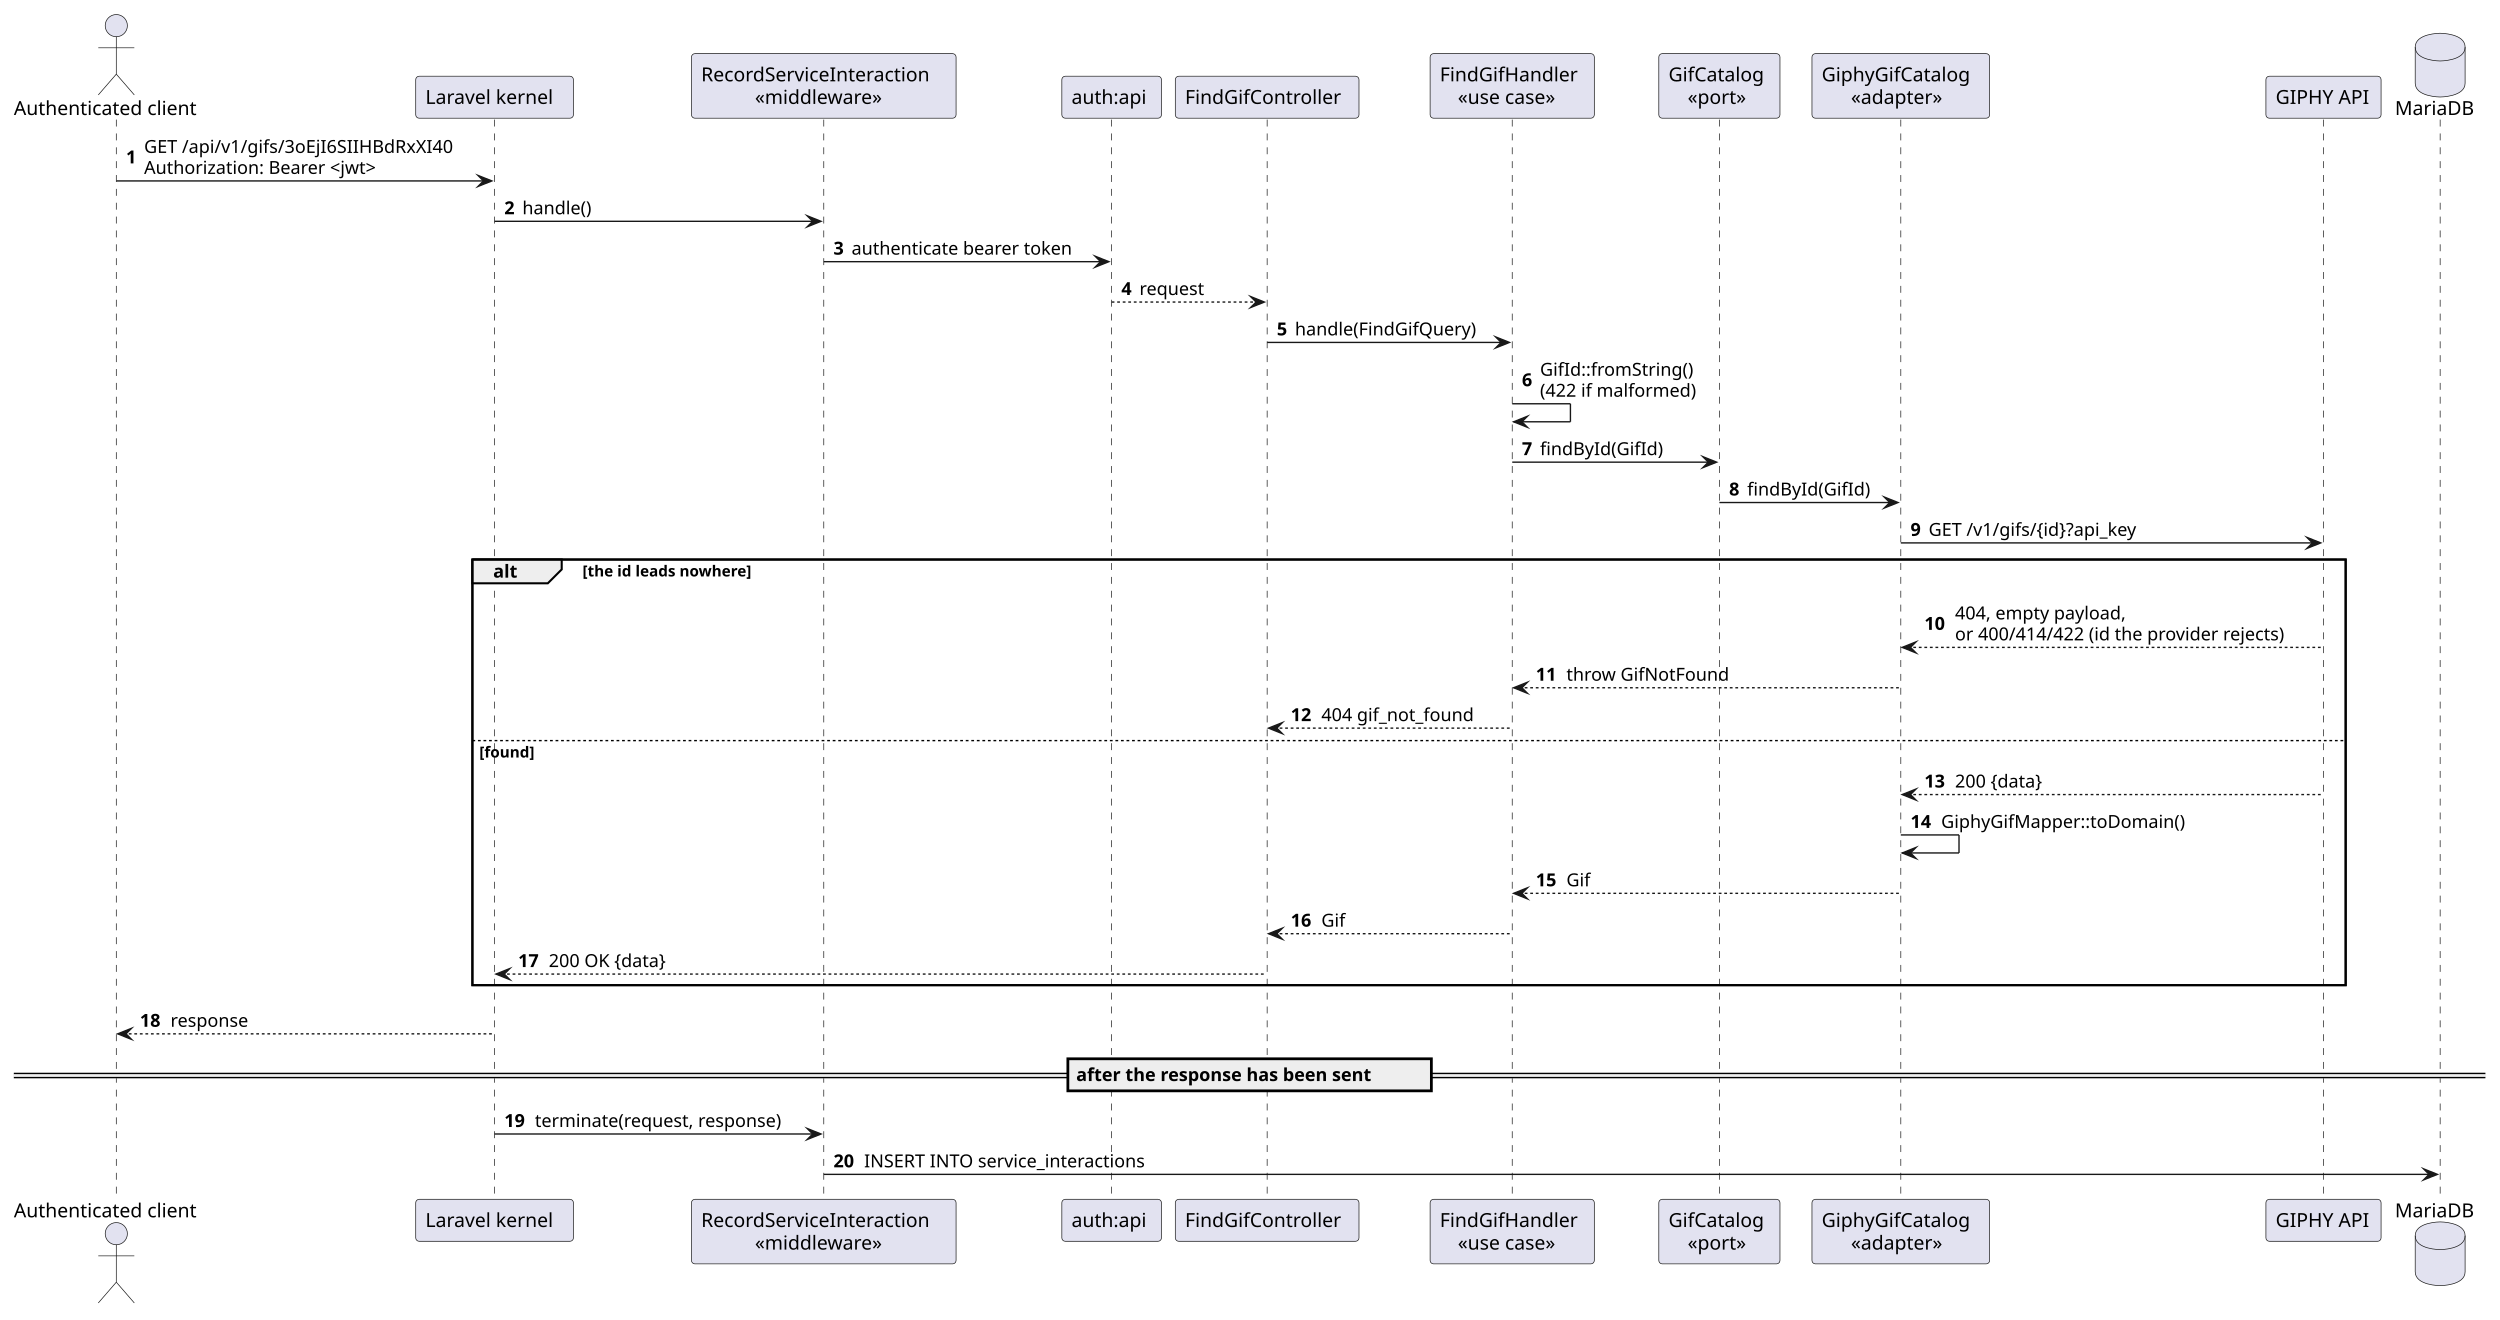
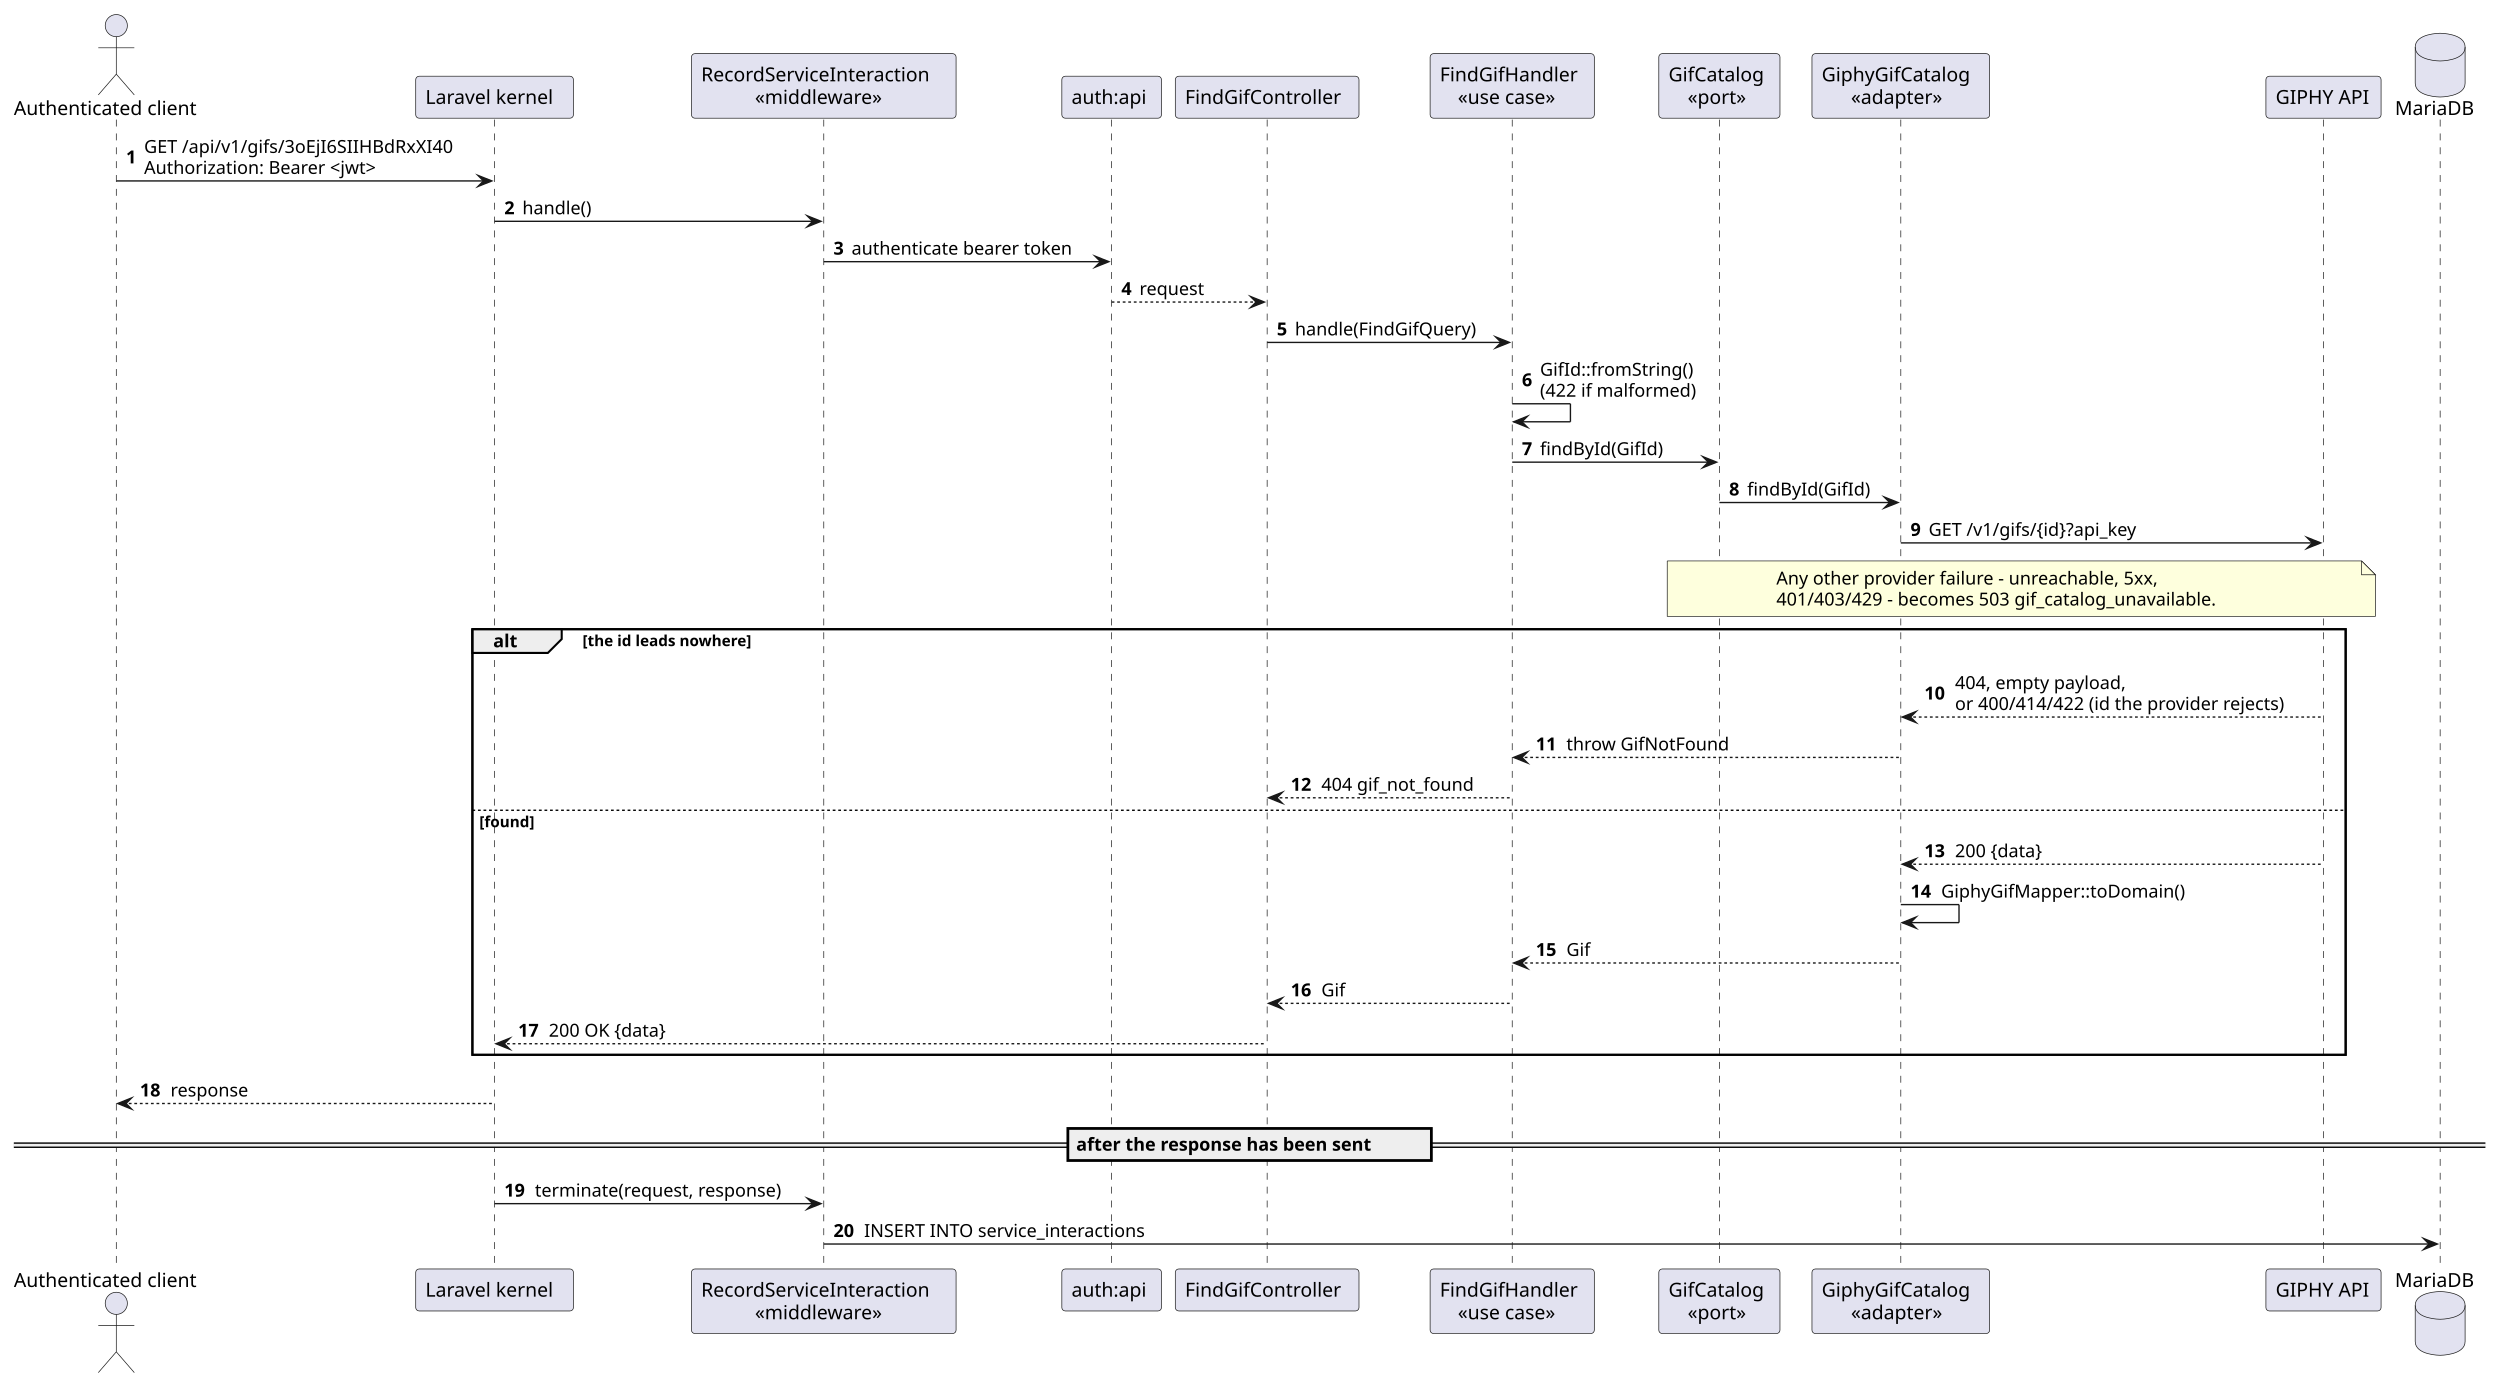
- <svg xmlns="http://www.w3.org/2000/svg" version="1.1" data-diagram-type="SEQUENCE" style="width:1804px;height:952px;background:#FFFFFF;" width="1804px" height="952px" viewBox="0 0 1804 952" zoomAndPan="magnify" preserveAspectRatio="none" contentStyleType="text/css">
+ <svg xmlns="http://www.w3.org/2000/svg" version="1.1" data-diagram-type="SEQUENCE" style="width:1804px;height:1002px;background:#FFFFFF;" width="1804px" height="1002px" viewBox="0 0 1804 1002" zoomAndPan="magnify" preserveAspectRatio="none" contentStyleType="text/css">
  <defs />
  <g font-family="sans-serif" lengthAdjust="spacing">
-     <rect x="340.885" y="403.758" width="1351.749" height="307.133" fill="none" style="stroke:#000;stroke-width:1.5;" />
-     <g>
-       <rect x="80.423" y="86.297" width="8" height="779.125" fill="#000" fill-opacity="0" />
-       <line x1="83.923" y1="86.297" x2="83.923" y2="865.422" style="stroke:#181818;stroke-width:0.5;stroke-dasharray:5,5;" />
-     </g>
-     <g>
-       <rect x="353.385" y="86.297" width="8" height="779.125" fill="#000" fill-opacity="0" />
-       <line x1="356.885" y1="86.297" x2="356.885" y2="865.422" style="stroke:#181818;stroke-width:0.5;stroke-dasharray:5,5;" />
-     </g>
-     <g>
-       <rect x="590.934" y="86.297" width="8" height="779.125" fill="#000" fill-opacity="0" />
-       <line x1="594.434" y1="86.297" x2="594.434" y2="865.422" style="stroke:#181818;stroke-width:0.5;stroke-dasharray:5,5;" />
-     </g>
-     <g>
-       <rect x="798.662" y="86.297" width="8" height="779.125" fill="#000" fill-opacity="0" />
-       <line x1="802.162" y1="86.297" x2="802.162" y2="865.422" style="stroke:#181818;stroke-width:0.5;stroke-dasharray:5,5;" />
-     </g>
-     <g>
-       <rect x="910.876" y="86.297" width="8" height="779.125" fill="#000" fill-opacity="0" />
-       <line x1="914.376" y1="86.297" x2="914.376" y2="865.422" style="stroke:#181818;stroke-width:0.5;stroke-dasharray:5,5;" />
-     </g>
-     <g>
-       <rect x="1087.722" y="86.297" width="8" height="779.125" fill="#000" fill-opacity="0" />
-       <line x1="1091.222" y1="86.297" x2="1091.222" y2="865.422" style="stroke:#181818;stroke-width:0.5;stroke-dasharray:5,5;" />
-     </g>
-     <g>
-       <rect x="1237.208" y="86.297" width="8" height="779.125" fill="#000" fill-opacity="0" />
-       <line x1="1240.708" y1="86.297" x2="1240.708" y2="865.422" style="stroke:#181818;stroke-width:0.5;stroke-dasharray:5,5;" />
-     </g>
-     <g>
-       <rect x="1368.122" y="86.297" width="8" height="779.125" fill="#000" fill-opacity="0" />
-       <line x1="1371.622" y1="86.297" x2="1371.622" y2="865.422" style="stroke:#181818;stroke-width:0.5;stroke-dasharray:5,5;" />
-     </g>
-     <g>
-       <rect x="1673.134" y="86.297" width="8" height="779.125" fill="#000" fill-opacity="0" />
-       <line x1="1676.634" y1="86.297" x2="1676.634" y2="865.422" style="stroke:#181818;stroke-width:0.5;stroke-dasharray:5,5;" />
-     </g>
-     <g>
-       <rect x="1757.316" y="86.297" width="8" height="779.125" fill="#000" fill-opacity="0" />
-       <line x1="1760.816" y1="86.297" x2="1760.816" y2="865.422" style="stroke:#181818;stroke-width:0.5;stroke-dasharray:5,5;" />
+     <rect x="340.885" y="454.023" width="1351.749" height="307.133" fill="none" style="stroke:#000;stroke-width:1.5;" />
+     <g>
+       <rect x="80.423" y="86.297" width="8" height="829.391" fill="#000" fill-opacity="0" />
+       <line x1="83.923" y1="86.297" x2="83.923" y2="915.688" style="stroke:#181818;stroke-width:0.5;stroke-dasharray:5,5;" />
+     </g>
+     <g>
+       <rect x="353.385" y="86.297" width="8" height="829.391" fill="#000" fill-opacity="0" />
+       <line x1="356.885" y1="86.297" x2="356.885" y2="915.688" style="stroke:#181818;stroke-width:0.5;stroke-dasharray:5,5;" />
+     </g>
+     <g>
+       <rect x="590.934" y="86.297" width="8" height="829.391" fill="#000" fill-opacity="0" />
+       <line x1="594.434" y1="86.297" x2="594.434" y2="915.688" style="stroke:#181818;stroke-width:0.5;stroke-dasharray:5,5;" />
+     </g>
+     <g>
+       <rect x="798.662" y="86.297" width="8" height="829.391" fill="#000" fill-opacity="0" />
+       <line x1="802.162" y1="86.297" x2="802.162" y2="915.688" style="stroke:#181818;stroke-width:0.5;stroke-dasharray:5,5;" />
+     </g>
+     <g>
+       <rect x="910.876" y="86.297" width="8" height="829.391" fill="#000" fill-opacity="0" />
+       <line x1="914.376" y1="86.297" x2="914.376" y2="915.688" style="stroke:#181818;stroke-width:0.5;stroke-dasharray:5,5;" />
+     </g>
+     <g>
+       <rect x="1087.722" y="86.297" width="8" height="829.391" fill="#000" fill-opacity="0" />
+       <line x1="1091.222" y1="86.297" x2="1091.222" y2="915.688" style="stroke:#181818;stroke-width:0.5;stroke-dasharray:5,5;" />
+     </g>
+     <g>
+       <rect x="1237.208" y="86.297" width="8" height="829.391" fill="#000" fill-opacity="0" />
+       <line x1="1240.708" y1="86.297" x2="1240.708" y2="915.688" style="stroke:#181818;stroke-width:0.5;stroke-dasharray:5,5;" />
+     </g>
+     <g>
+       <rect x="1368.122" y="86.297" width="8" height="829.391" fill="#000" fill-opacity="0" />
+       <line x1="1371.622" y1="86.297" x2="1371.622" y2="915.688" style="stroke:#181818;stroke-width:0.5;stroke-dasharray:5,5;" />
+     </g>
+     <g>
+       <rect x="1673.134" y="86.297" width="8" height="829.391" fill="#000" fill-opacity="0" />
+       <line x1="1676.634" y1="86.297" x2="1676.634" y2="915.688" style="stroke:#181818;stroke-width:0.5;stroke-dasharray:5,5;" />
+     </g>
+     <g>
+       <rect x="1757.316" y="86.297" width="8" height="829.391" fill="#000" fill-opacity="0" />
+       <line x1="1760.816" y1="86.297" x2="1760.816" y2="915.688" style="stroke:#181818;stroke-width:0.5;stroke-dasharray:5,5;" />
    </g>
    <text x="10" y="82.995" fill="#000" font-size="14" textLength="141.846">Authenticated client</text>
    <ellipse cx="83.923" cy="18.5" rx="8" ry="8" fill="#E2E2F0" style="stroke:#181818;stroke-width:0.5;" />
    <path d="M83.923,26.5 L83.923,53.5 M70.923,34.5 L96.923,34.5 M83.923,53.5 L70.923,68.5 M83.923,53.5 L96.923,68.5" style="stroke:#181818;stroke-width:0.5;" fill="none" />
    <rect x="299.983" y="55" width="113.805" height="30.297" fill="#E2E2F0" style="stroke:#181818;stroke-width:0.5;" rx="2.5" ry="2.5" />
    <text x="306.983" y="74.995" fill="#000" font-size="14" textLength="99.805">Laravel kernel</text>
    <rect x="498.963" y="38.703" width="190.941" height="46.594" fill="#E2E2F0" style="stroke:#181818;stroke-width:0.5;" rx="2.5" ry="2.5" />
    <text x="505.963" y="58.698" fill="#000" font-size="14" textLength="176.941">RecordServiceInteraction</text>
    <text x="544.768" y="74.995" fill="#000" font-size="14" textLength="99.333">«middleware»</text>
    <rect x="766.218" y="55" width="71.887" height="30.297" fill="#E2E2F0" style="stroke:#181818;stroke-width:0.5;" rx="2.5" ry="2.5" />
    <text x="773.218" y="74.995" fill="#000" font-size="14" textLength="57.887">auth:api</text>
    <rect x="848.105" y="55" width="132.542" height="30.297" fill="#E2E2F0" style="stroke:#181818;stroke-width:0.5;" rx="2.5" ry="2.5" />
    <text x="855.105" y="74.995" fill="#000" font-size="14" textLength="118.542">FindGifController</text>
    <rect x="1031.975" y="38.703" width="118.494" height="46.594" fill="#E2E2F0" style="stroke:#181818;stroke-width:0.5;" rx="2.5" ry="2.5" />
    <text x="1038.975" y="58.698" fill="#000" font-size="14" textLength="104.494">FindGifHandler</text>
    <text x="1051.95" y="74.995" fill="#000" font-size="14" textLength="78.545">«use case»</text>
    <rect x="1196.992" y="38.703" width="87.432" height="46.594" fill="#E2E2F0" style="stroke:#181818;stroke-width:0.5;" rx="2.5" ry="2.5" />
    <text x="1203.992" y="58.698" fill="#000" font-size="14" textLength="73.432">GifCatalog</text>
    <text x="1217.793" y="74.995" fill="#000" font-size="14" textLength="45.828">«port»</text>
    <rect x="1307.515" y="38.703" width="128.215" height="46.594" fill="#E2E2F0" style="stroke:#181818;stroke-width:0.5;" rx="2.5" ry="2.5" />
    <text x="1314.515" y="58.698" fill="#000" font-size="14" textLength="114.215">GiphyGifCatalog</text>
    <text x="1335.662" y="74.995" fill="#000" font-size="14" textLength="71.921">«adapter»</text>
    <rect x="1635.085" y="55" width="83.098" height="30.297" fill="#E2E2F0" style="stroke:#181818;stroke-width:0.5;" rx="2.5" ry="2.5" />
    <text x="1642.085" y="74.995" fill="#000" font-size="14" textLength="69.098">GIPHY API</text>
    <text x="1728.183" y="82.995" fill="#000" font-size="14" textLength="59.268">MariaDB</text>
    <path d="M1742.816,34 C1742.816,24 1760.816,24 1760.816,24 C1760.816,24 1778.816,24 1778.816,34 L1778.816,60 C1778.816,70 1760.816,70 1760.816,70 C1760.816,70 1742.816,70 1742.816,60 L1742.816,34" style="stroke:#181818;stroke-width:0.5;" fill="#E2E2F0" />
    <path d="M1742.816,34 C1742.816,44 1760.816,44 1760.816,44 C1760.816,44 1778.816,44 1778.816,34" style="stroke:#181818;stroke-width:0.5;" fill="none" />
-     <text x="10" y="878.417" fill="#000" font-size="14" textLength="141.846">Authenticated client</text>
-     <ellipse cx="83.923" cy="890.219" rx="8" ry="8" fill="#E2E2F0" style="stroke:#181818;stroke-width:0.5;" />
-     <path d="M83.923,898.219 L83.923,925.219 M70.923,906.219 L96.923,906.219 M83.923,925.219 L70.923,940.219 M83.923,925.219 L96.923,940.219" style="stroke:#181818;stroke-width:0.5;" fill="none" />
-     <rect x="299.983" y="865.422" width="113.805" height="30.297" fill="#E2E2F0" style="stroke:#181818;stroke-width:0.5;" rx="2.5" ry="2.5" />
-     <text x="306.983" y="885.417" fill="#000" font-size="14" textLength="99.805">Laravel kernel</text>
-     <rect x="498.963" y="865.422" width="190.941" height="46.594" fill="#E2E2F0" style="stroke:#181818;stroke-width:0.5;" rx="2.5" ry="2.5" />
-     <text x="505.963" y="885.417" fill="#000" font-size="14" textLength="176.941">RecordServiceInteraction</text>
-     <text x="544.768" y="901.714" fill="#000" font-size="14" textLength="99.333">«middleware»</text>
-     <rect x="766.218" y="865.422" width="71.887" height="30.297" fill="#E2E2F0" style="stroke:#181818;stroke-width:0.5;" rx="2.5" ry="2.5" />
-     <text x="773.218" y="885.417" fill="#000" font-size="14" textLength="57.887">auth:api</text>
-     <rect x="848.105" y="865.422" width="132.542" height="30.297" fill="#E2E2F0" style="stroke:#181818;stroke-width:0.5;" rx="2.5" ry="2.5" />
-     <text x="855.105" y="885.417" fill="#000" font-size="14" textLength="118.542">FindGifController</text>
-     <rect x="1031.975" y="865.422" width="118.494" height="46.594" fill="#E2E2F0" style="stroke:#181818;stroke-width:0.5;" rx="2.5" ry="2.5" />
-     <text x="1038.975" y="885.417" fill="#000" font-size="14" textLength="104.494">FindGifHandler</text>
-     <text x="1051.95" y="901.714" fill="#000" font-size="14" textLength="78.545">«use case»</text>
-     <rect x="1196.992" y="865.422" width="87.432" height="46.594" fill="#E2E2F0" style="stroke:#181818;stroke-width:0.5;" rx="2.5" ry="2.5" />
-     <text x="1203.992" y="885.417" fill="#000" font-size="14" textLength="73.432">GifCatalog</text>
-     <text x="1217.793" y="901.714" fill="#000" font-size="14" textLength="45.828">«port»</text>
-     <rect x="1307.515" y="865.422" width="128.215" height="46.594" fill="#E2E2F0" style="stroke:#181818;stroke-width:0.5;" rx="2.5" ry="2.5" />
-     <text x="1314.515" y="885.417" fill="#000" font-size="14" textLength="114.215">GiphyGifCatalog</text>
-     <text x="1335.662" y="901.714" fill="#000" font-size="14" textLength="71.921">«adapter»</text>
-     <rect x="1635.085" y="865.422" width="83.098" height="30.297" fill="#E2E2F0" style="stroke:#181818;stroke-width:0.5;" rx="2.5" ry="2.5" />
-     <text x="1642.085" y="885.417" fill="#000" font-size="14" textLength="69.098">GIPHY API</text>
-     <text x="1728.183" y="878.417" fill="#000" font-size="14" textLength="59.268">MariaDB</text>
-     <path d="M1742.816,891.719 C1742.816,881.719 1760.816,881.719 1760.816,881.719 C1760.816,881.719 1778.816,881.719 1778.816,891.719 L1778.816,917.719 C1778.816,927.719 1760.816,927.719 1760.816,927.719 C1760.816,927.719 1742.816,927.719 1742.816,917.719 L1742.816,891.719" style="stroke:#181818;stroke-width:0.5;" fill="#E2E2F0" />
-     <path d="M1742.816,891.719 C1742.816,901.719 1760.816,901.719 1760.816,901.719 C1760.816,901.719 1778.816,901.719 1778.816,891.719" style="stroke:#181818;stroke-width:0.5;" fill="none" />
+     <text x="10" y="928.683" fill="#000" font-size="14" textLength="141.846">Authenticated client</text>
+     <ellipse cx="83.923" cy="940.484" rx="8" ry="8" fill="#E2E2F0" style="stroke:#181818;stroke-width:0.5;" />
+     <path d="M83.923,948.484 L83.923,975.484 M70.923,956.484 L96.923,956.484 M83.923,975.484 L70.923,990.484 M83.923,975.484 L96.923,990.484" style="stroke:#181818;stroke-width:0.5;" fill="none" />
+     <rect x="299.983" y="915.688" width="113.805" height="30.297" fill="#E2E2F0" style="stroke:#181818;stroke-width:0.5;" rx="2.5" ry="2.5" />
+     <text x="306.983" y="935.683" fill="#000" font-size="14" textLength="99.805">Laravel kernel</text>
+     <rect x="498.963" y="915.688" width="190.941" height="46.594" fill="#E2E2F0" style="stroke:#181818;stroke-width:0.5;" rx="2.5" ry="2.5" />
+     <text x="505.963" y="935.683" fill="#000" font-size="14" textLength="176.941">RecordServiceInteraction</text>
+     <text x="544.768" y="951.979" fill="#000" font-size="14" textLength="99.333">«middleware»</text>
+     <rect x="766.218" y="915.688" width="71.887" height="30.297" fill="#E2E2F0" style="stroke:#181818;stroke-width:0.5;" rx="2.5" ry="2.5" />
+     <text x="773.218" y="935.683" fill="#000" font-size="14" textLength="57.887">auth:api</text>
+     <rect x="848.105" y="915.688" width="132.542" height="30.297" fill="#E2E2F0" style="stroke:#181818;stroke-width:0.5;" rx="2.5" ry="2.5" />
+     <text x="855.105" y="935.683" fill="#000" font-size="14" textLength="118.542">FindGifController</text>
+     <rect x="1031.975" y="915.688" width="118.494" height="46.594" fill="#E2E2F0" style="stroke:#181818;stroke-width:0.5;" rx="2.5" ry="2.5" />
+     <text x="1038.975" y="935.683" fill="#000" font-size="14" textLength="104.494">FindGifHandler</text>
+     <text x="1051.95" y="951.979" fill="#000" font-size="14" textLength="78.545">«use case»</text>
+     <rect x="1196.992" y="915.688" width="87.432" height="46.594" fill="#E2E2F0" style="stroke:#181818;stroke-width:0.5;" rx="2.5" ry="2.5" />
+     <text x="1203.992" y="935.683" fill="#000" font-size="14" textLength="73.432">GifCatalog</text>
+     <text x="1217.793" y="951.979" fill="#000" font-size="14" textLength="45.828">«port»</text>
+     <rect x="1307.515" y="915.688" width="128.215" height="46.594" fill="#E2E2F0" style="stroke:#181818;stroke-width:0.5;" rx="2.5" ry="2.5" />
+     <text x="1314.515" y="935.683" fill="#000" font-size="14" textLength="114.215">GiphyGifCatalog</text>
+     <text x="1335.662" y="951.979" fill="#000" font-size="14" textLength="71.921">«adapter»</text>
+     <rect x="1635.085" y="915.688" width="83.098" height="30.297" fill="#E2E2F0" style="stroke:#181818;stroke-width:0.5;" rx="2.5" ry="2.5" />
+     <text x="1642.085" y="935.683" fill="#000" font-size="14" textLength="69.098">GIPHY API</text>
+     <text x="1728.183" y="928.683" fill="#000" font-size="14" textLength="59.268">MariaDB</text>
+     <path d="M1742.816,941.984 C1742.816,931.984 1760.816,931.984 1760.816,931.984 C1760.816,931.984 1778.816,931.984 1778.816,941.984 L1778.816,967.984 C1778.816,977.984 1760.816,977.984 1760.816,977.984 C1760.816,977.984 1742.816,977.984 1742.816,967.984 L1742.816,941.984" style="stroke:#181818;stroke-width:0.5;" fill="#E2E2F0" />
+     <path d="M1742.816,941.984 C1742.816,951.984 1760.816,951.984 1760.816,951.984 C1760.816,951.984 1778.816,951.984 1778.816,941.984" style="stroke:#181818;stroke-width:0.5;" fill="none" />
    <polygon points="344.885,126.563,354.885,130.563,344.885,134.563,348.885,130.563" fill="#181818" style="stroke:#181818;stroke-width:1;stroke-linejoin:miter;stroke-miterlimit:10;" />
    <line x1="83.923" y1="130.563" x2="350.885" y2="130.563" style="stroke:#181818;stroke-width:1;" />
    <text x="90.923" y="117.93" fill="#000" font-size="13" font-weight="700">1</text>
    <text x="103.968" y="110.364" fill="#000" font-size="13" textLength="235.917">GET /api/v1/gifs/3oEjI6SIIHBdRxXI40</text>
    <text x="103.968" y="125.497" fill="#000" font-size="13" textLength="184.412">Authorization: Bearer &lt;jwt&gt;</text>
    <polygon points="582.434,155.695,592.434,159.695,582.434,163.695,586.434,159.695" fill="#181818" style="stroke:#181818;stroke-width:1;stroke-linejoin:miter;stroke-miterlimit:10;" />
    <line x1="356.885" y1="159.695" x2="588.434" y2="159.695" style="stroke:#181818;stroke-width:1;" />
    <text x="363.885" y="154.629" fill="#000" font-size="13" font-weight="700">2</text>
    <text x="376.931" y="154.629" fill="#000" font-size="13" textLength="54.45">handle()</text>
    <polygon points="790.162,184.828,800.162,188.828,790.162,192.828,794.162,188.828" fill="#181818" style="stroke:#181818;stroke-width:1;stroke-linejoin:miter;stroke-miterlimit:10;" />
    <line x1="594.434" y1="188.828" x2="796.162" y2="188.828" style="stroke:#181818;stroke-width:1;" />
    <text x="601.434" y="183.762" fill="#000" font-size="13" font-weight="700">3</text>
    <text x="614.479" y="183.762" fill="#000" font-size="13" textLength="170.682">authenticate bearer token</text>
    <polygon points="902.376,213.961,912.376,217.961,902.376,221.961,906.376,217.961" fill="#181818" style="stroke:#181818;stroke-width:1;stroke-linejoin:miter;stroke-miterlimit:10;" />
    <line x1="802.162" y1="217.961" x2="908.376" y2="217.961" style="stroke:#181818;stroke-width:1;stroke-dasharray:2,2;" />
    <text x="809.162" y="212.895" fill="#000" font-size="13" font-weight="700">4</text>
    <text x="822.207" y="212.895" fill="#000" font-size="13" textLength="49.702">request</text>
    <polygon points="1079.222,243.094,1089.222,247.094,1079.222,251.094,1083.222,247.094" fill="#181818" style="stroke:#181818;stroke-width:1;stroke-linejoin:miter;stroke-miterlimit:10;" />
    <line x1="914.376" y1="247.094" x2="1085.222" y2="247.094" style="stroke:#181818;stroke-width:1;" />
    <text x="921.376" y="242.028" fill="#000" font-size="13" font-weight="700">5</text>
    <text x="934.421" y="242.028" fill="#000" font-size="13" textLength="139.801">handle(FindGifQuery)</text>
    <line x1="1091.222" y1="291.359" x2="1133.222" y2="291.359" style="stroke:#181818;stroke-width:1;" />
    <line x1="1133.222" y1="291.359" x2="1133.222" y2="304.359" style="stroke:#181818;stroke-width:1;" />
    <line x1="1092.222" y1="304.359" x2="1133.222" y2="304.359" style="stroke:#181818;stroke-width:1;" />
    <polygon points="1102.222,300.359,1092.222,304.359,1102.222,308.359,1098.222,304.359" fill="#181818" style="stroke:#181818;stroke-width:1;stroke-linejoin:miter;stroke-miterlimit:10;" />
    <text x="1098.222" y="278.727" fill="#000" font-size="13" font-weight="700">6</text>
    <text x="1111.268" y="271.161" fill="#000" font-size="13" textLength="118.587">GifId::fromString()</text>
    <text x="1111.268" y="286.293" fill="#000" font-size="13" textLength="122.44">(422 if malformed)</text>
    <polygon points="1228.708,329.492,1238.708,333.492,1228.708,337.492,1232.708,333.492" fill="#181818" style="stroke:#181818;stroke-width:1;stroke-linejoin:miter;stroke-miterlimit:10;" />
    <line x1="1091.222" y1="333.492" x2="1234.708" y2="333.492" style="stroke:#181818;stroke-width:1;" />
    <text x="1098.222" y="328.426" fill="#000" font-size="13" font-weight="700">7</text>
    <text x="1111.268" y="328.426" fill="#000" font-size="13" textLength="93.869">findById(GifId)</text>
    <polygon points="1359.622,358.625,1369.622,362.625,1359.622,366.625,1363.622,362.625" fill="#181818" style="stroke:#181818;stroke-width:1;stroke-linejoin:miter;stroke-miterlimit:10;" />
    <line x1="1240.708" y1="362.625" x2="1365.622" y2="362.625" style="stroke:#181818;stroke-width:1;" />
    <text x="1247.708" y="357.559" fill="#000" font-size="13" font-weight="700">8</text>
    <text x="1260.753" y="357.559" fill="#000" font-size="13" textLength="93.869">findById(GifId)</text>
    <polygon points="1664.634,387.758,1674.634,391.758,1664.634,395.758,1668.634,391.758" fill="#181818" style="stroke:#181818;stroke-width:1;stroke-linejoin:miter;stroke-miterlimit:10;" />
    <line x1="1371.622" y1="391.758" x2="1670.634" y2="391.758" style="stroke:#181818;stroke-width:1;" />
    <text x="1378.622" y="386.692" fill="#000" font-size="13" font-weight="700">9</text>
    <text x="1391.667" y="386.692" fill="#000" font-size="13" textLength="167.534">GET /v1/gifs/{id}?api_key</text>
-     <path d="M340.885,403.758 L405.328,403.758 L405.328,410.891 L395.328,420.891 L340.885,420.891 L340.885,403.758" style="stroke:#000;stroke-width:1.5;" fill="#EEE" />
-     <rect x="340.885" y="403.758" width="1351.749" height="307.133" fill="none" style="stroke:#000;stroke-width:1.5;" />
-     <text x="355.885" y="416.825" fill="#000" font-size="13" textLength="19.443" font-weight="700">alt</text>
-     <text x="420.328" y="415.968" fill="#000" font-size="11" textLength="140.54" font-weight="700">[the id leads nowhere]</text>
-     <polygon points="1382.622,463.156,1372.622,467.156,1382.622,471.156,1378.622,467.156" fill="#181818" style="stroke:#181818;stroke-width:1;stroke-linejoin:miter;stroke-miterlimit:10;" />
-     <line x1="1376.622" y1="467.156" x2="1675.634" y2="467.156" style="stroke:#181818;stroke-width:1;stroke-dasharray:2,2;" />
-     <text x="1388.622" y="454.524" fill="#000" font-size="13" textLength="18.091" font-weight="700">10</text>
-     <text x="1410.713" y="446.958" fill="#000" font-size="13" textLength="134.742">404, empty payload,</text>
-     <text x="1410.713" y="462.09" fill="#000" font-size="13" textLength="258.921">or 400/414/422 (id the provider rejects)</text>
-     <polygon points="1102.222,492.289,1092.222,496.289,1102.222,500.289,1098.222,496.289" fill="#181818" style="stroke:#181818;stroke-width:1;stroke-linejoin:miter;stroke-miterlimit:10;" />
-     <line x1="1096.222" y1="496.289" x2="1370.622" y2="496.289" style="stroke:#181818;stroke-width:1;stroke-dasharray:2,2;" />
-     <text x="1108.222" y="491.223" fill="#000" font-size="13" textLength="18.091" font-weight="700">11</text>
-     <text x="1130.313" y="491.223" fill="#000" font-size="13" textLength="122.599">throw GifNotFound</text>
-     <polygon points="925.376,521.422,915.376,525.422,925.376,529.422,921.376,525.422" fill="#181818" style="stroke:#181818;stroke-width:1;stroke-linejoin:miter;stroke-miterlimit:10;" />
-     <line x1="919.376" y1="525.422" x2="1090.222" y2="525.422" style="stroke:#181818;stroke-width:1;stroke-dasharray:2,2;" />
-     <text x="931.376" y="520.356" fill="#000" font-size="13" textLength="18.091" font-weight="700">12</text>
-     <text x="953.467" y="520.356" fill="#000" font-size="13" textLength="116.937">404 gif_not_found</text>
-     <line x1="340.885" y1="534.422" x2="1692.634" y2="534.422" style="stroke:#000;stroke-width:1;stroke-dasharray:2,2;" />
-     <text x="345.885" y="546.632" fill="#000" font-size="11" textLength="45.934" font-weight="700">[found]</text>
-     <polygon points="1382.622,569.359,1372.622,573.359,1382.622,577.359,1378.622,573.359" fill="#181818" style="stroke:#181818;stroke-width:1;stroke-linejoin:miter;stroke-miterlimit:10;" />
-     <line x1="1376.622" y1="573.359" x2="1675.634" y2="573.359" style="stroke:#181818;stroke-width:1;stroke-dasharray:2,2;" />
-     <text x="1388.622" y="568.293" fill="#000" font-size="13" textLength="18.091" font-weight="700">13</text>
-     <text x="1410.713" y="568.293" fill="#000" font-size="13" textLength="74.769">200 {data}</text>
-     <line x1="1371.622" y1="602.492" x2="1413.622" y2="602.492" style="stroke:#181818;stroke-width:1;" />
-     <line x1="1413.622" y1="602.492" x2="1413.622" y2="615.492" style="stroke:#181818;stroke-width:1;" />
-     <line x1="1372.622" y1="615.492" x2="1413.622" y2="615.492" style="stroke:#181818;stroke-width:1;" />
-     <polygon points="1382.622,611.492,1372.622,615.492,1382.622,619.492,1378.622,615.492" fill="#181818" style="stroke:#181818;stroke-width:1;stroke-linejoin:miter;stroke-miterlimit:10;" />
-     <text x="1378.622" y="597.426" fill="#000" font-size="13" textLength="18.091" font-weight="700">14</text>
-     <text x="1400.713" y="597.426" fill="#000" font-size="13" textLength="187.561">GiphyGifMapper::toDomain()</text>
-     <polygon points="1102.222,640.625,1092.222,644.625,1102.222,648.625,1098.222,644.625" fill="#181818" style="stroke:#181818;stroke-width:1;stroke-linejoin:miter;stroke-miterlimit:10;" />
-     <line x1="1096.222" y1="644.625" x2="1370.622" y2="644.625" style="stroke:#181818;stroke-width:1;stroke-dasharray:2,2;" />
-     <text x="1108.222" y="639.559" fill="#000" font-size="13" textLength="18.091" font-weight="700">15</text>
-     <text x="1130.313" y="639.559" fill="#000" font-size="13" textLength="18.262">Gif</text>
-     <polygon points="925.376,669.758,915.376,673.758,925.376,677.758,921.376,673.758" fill="#181818" style="stroke:#181818;stroke-width:1;stroke-linejoin:miter;stroke-miterlimit:10;" />
-     <line x1="919.376" y1="673.758" x2="1090.222" y2="673.758" style="stroke:#181818;stroke-width:1;stroke-dasharray:2,2;" />
-     <text x="931.376" y="668.692" fill="#000" font-size="13" textLength="18.091" font-weight="700">16</text>
-     <text x="953.467" y="668.692" fill="#000" font-size="13" textLength="18.262">Gif</text>
-     <polygon points="367.885,698.891,357.885,702.891,367.885,706.891,363.885,702.891" fill="#181818" style="stroke:#181818;stroke-width:1;stroke-linejoin:miter;stroke-miterlimit:10;" />
-     <line x1="361.885" y1="702.891" x2="913.376" y2="702.891" style="stroke:#181818;stroke-width:1;stroke-dasharray:2,2;" />
-     <text x="373.885" y="697.825" fill="#000" font-size="13" textLength="18.091" font-weight="700">17</text>
-     <text x="395.976" y="697.825" fill="#000" font-size="13" textLength="97.659">200 OK {data}</text>
-     <polygon points="94.923,742.023,84.923,746.023,94.923,750.023,90.923,746.023" fill="#181818" style="stroke:#181818;stroke-width:1;stroke-linejoin:miter;stroke-miterlimit:10;" />
-     <line x1="88.923" y1="746.023" x2="355.885" y2="746.023" style="stroke:#181818;stroke-width:1;stroke-dasharray:2,2;" />
-     <text x="100.923" y="740.958" fill="#000" font-size="13" textLength="18.091" font-weight="700">18</text>
-     <text x="123.014" y="740.958" fill="#000" font-size="13" textLength="59.332">response</text>
-     <rect x="10" y="774.59" width="1783.45" height="3" fill="#EEE" style="stroke:#EEE;stroke-width:1;" />
-     <line x1="10" y1="774.59" x2="1793.45" y2="774.59" style="stroke:#000;stroke-width:1;" />
-     <line x1="10" y1="777.59" x2="1793.45" y2="777.59" style="stroke:#000;stroke-width:1;" />
-     <rect x="770.571" y="764.023" width="262.308" height="23.133" fill="#EEE" style="stroke:#000;stroke-width:2;" />
-     <text x="776.571" y="780.09" fill="#000" font-size="13" textLength="243.782" font-weight="700">after the response has been sent</text>
-     <polygon points="582.434,814.289,592.434,818.289,582.434,822.289,586.434,818.289" fill="#181818" style="stroke:#181818;stroke-width:1;stroke-linejoin:miter;stroke-miterlimit:10;" />
-     <line x1="356.885" y1="818.289" x2="588.434" y2="818.289" style="stroke:#181818;stroke-width:1;" />
-     <text x="363.885" y="813.223" fill="#000" font-size="13" textLength="18.091" font-weight="700">19</text>
-     <text x="385.976" y="813.223" fill="#000" font-size="13" textLength="191.458">terminate(request, response)</text>
-     <polygon points="1748.816,843.422,1758.816,847.422,1748.816,851.422,1752.816,847.422" fill="#181818" style="stroke:#181818;stroke-width:1;stroke-linejoin:miter;stroke-miterlimit:10;" />
-     <line x1="594.434" y1="847.422" x2="1754.816" y2="847.422" style="stroke:#181818;stroke-width:1;" />
-     <text x="601.434" y="842.356" fill="#000" font-size="13" textLength="18.091" font-weight="700">20</text>
-     <text x="623.525" y="842.356" fill="#000" font-size="13" textLength="217.141">INSERT INTO service_interactions</text>
+     <path d="M1203.075,404.758 L1203.075,444.758 L1714.075,444.758 L1714.075,414.758 L1704.075,404.758 L1203.075,404.758" style="stroke:#181818;stroke-width:0.5;" fill="#FEFFDD" />
+     <path d="M1704.075,404.758 L1704.075,414.758 L1714.075,414.758 L1704.075,404.758" style="stroke:#181818;stroke-width:0.5;" fill="#FEFFDD" />
+     <text x="1281.8" y="421.825" fill="#000" font-size="13" textLength="297.667">Any other provider failure - unreachable, 5xx,</text>
+     <text x="1281.8" y="436.958" fill="#000" font-size="13" textLength="344.741">401/403/429 - becomes 503 gif_catalog_unavailable.</text>
+     <path d="M340.885,454.023 L405.328,454.023 L405.328,461.156 L395.328,471.156 L340.885,471.156 L340.885,454.023" style="stroke:#000;stroke-width:1.5;" fill="#EEE" />
+     <rect x="340.885" y="454.023" width="1351.749" height="307.133" fill="none" style="stroke:#000;stroke-width:1.5;" />
+     <text x="355.885" y="467.09" fill="#000" font-size="13" textLength="19.443" font-weight="700">alt</text>
+     <text x="420.328" y="466.234" fill="#000" font-size="11" textLength="140.54" font-weight="700">[the id leads nowhere]</text>
+     <polygon points="1382.622,513.422,1372.622,517.422,1382.622,521.422,1378.622,517.422" fill="#181818" style="stroke:#181818;stroke-width:1;stroke-linejoin:miter;stroke-miterlimit:10;" />
+     <line x1="1376.622" y1="517.422" x2="1675.634" y2="517.422" style="stroke:#181818;stroke-width:1;stroke-dasharray:2,2;" />
+     <text x="1388.622" y="504.79" fill="#000" font-size="13" textLength="18.091" font-weight="700">10</text>
+     <text x="1410.713" y="497.223" fill="#000" font-size="13" textLength="134.742">404, empty payload,</text>
+     <text x="1410.713" y="512.356" fill="#000" font-size="13" textLength="258.921">or 400/414/422 (id the provider rejects)</text>
+     <polygon points="1102.222,542.555,1092.222,546.555,1102.222,550.555,1098.222,546.555" fill="#181818" style="stroke:#181818;stroke-width:1;stroke-linejoin:miter;stroke-miterlimit:10;" />
+     <line x1="1096.222" y1="546.555" x2="1370.622" y2="546.555" style="stroke:#181818;stroke-width:1;stroke-dasharray:2,2;" />
+     <text x="1108.222" y="541.489" fill="#000" font-size="13" textLength="18.091" font-weight="700">11</text>
+     <text x="1130.313" y="541.489" fill="#000" font-size="13" textLength="122.599">throw GifNotFound</text>
+     <polygon points="925.376,571.688,915.376,575.688,925.376,579.688,921.376,575.688" fill="#181818" style="stroke:#181818;stroke-width:1;stroke-linejoin:miter;stroke-miterlimit:10;" />
+     <line x1="919.376" y1="575.688" x2="1090.222" y2="575.688" style="stroke:#181818;stroke-width:1;stroke-dasharray:2,2;" />
+     <text x="931.376" y="570.622" fill="#000" font-size="13" textLength="18.091" font-weight="700">12</text>
+     <text x="953.467" y="570.622" fill="#000" font-size="13" textLength="116.937">404 gif_not_found</text>
+     <line x1="340.885" y1="584.688" x2="1692.634" y2="584.688" style="stroke:#000;stroke-width:1;stroke-dasharray:2,2;" />
+     <text x="345.885" y="596.898" fill="#000" font-size="11" textLength="45.934" font-weight="700">[found]</text>
+     <polygon points="1382.622,619.625,1372.622,623.625,1382.622,627.625,1378.622,623.625" fill="#181818" style="stroke:#181818;stroke-width:1;stroke-linejoin:miter;stroke-miterlimit:10;" />
+     <line x1="1376.622" y1="623.625" x2="1675.634" y2="623.625" style="stroke:#181818;stroke-width:1;stroke-dasharray:2,2;" />
+     <text x="1388.622" y="618.559" fill="#000" font-size="13" textLength="18.091" font-weight="700">13</text>
+     <text x="1410.713" y="618.559" fill="#000" font-size="13" textLength="74.769">200 {data}</text>
+     <line x1="1371.622" y1="652.758" x2="1413.622" y2="652.758" style="stroke:#181818;stroke-width:1;" />
+     <line x1="1413.622" y1="652.758" x2="1413.622" y2="665.758" style="stroke:#181818;stroke-width:1;" />
+     <line x1="1372.622" y1="665.758" x2="1413.622" y2="665.758" style="stroke:#181818;stroke-width:1;" />
+     <polygon points="1382.622,661.758,1372.622,665.758,1382.622,669.758,1378.622,665.758" fill="#181818" style="stroke:#181818;stroke-width:1;stroke-linejoin:miter;stroke-miterlimit:10;" />
+     <text x="1378.622" y="647.692" fill="#000" font-size="13" textLength="18.091" font-weight="700">14</text>
+     <text x="1400.713" y="647.692" fill="#000" font-size="13" textLength="187.561">GiphyGifMapper::toDomain()</text>
+     <polygon points="1102.222,690.891,1092.222,694.891,1102.222,698.891,1098.222,694.891" fill="#181818" style="stroke:#181818;stroke-width:1;stroke-linejoin:miter;stroke-miterlimit:10;" />
+     <line x1="1096.222" y1="694.891" x2="1370.622" y2="694.891" style="stroke:#181818;stroke-width:1;stroke-dasharray:2,2;" />
+     <text x="1108.222" y="689.825" fill="#000" font-size="13" textLength="18.091" font-weight="700">15</text>
+     <text x="1130.313" y="689.825" fill="#000" font-size="13" textLength="18.262">Gif</text>
+     <polygon points="925.376,720.023,915.376,724.023,925.376,728.023,921.376,724.023" fill="#181818" style="stroke:#181818;stroke-width:1;stroke-linejoin:miter;stroke-miterlimit:10;" />
+     <line x1="919.376" y1="724.023" x2="1090.222" y2="724.023" style="stroke:#181818;stroke-width:1;stroke-dasharray:2,2;" />
+     <text x="931.376" y="718.958" fill="#000" font-size="13" textLength="18.091" font-weight="700">16</text>
+     <text x="953.467" y="718.958" fill="#000" font-size="13" textLength="18.262">Gif</text>
+     <polygon points="367.885,749.156,357.885,753.156,367.885,757.156,363.885,753.156" fill="#181818" style="stroke:#181818;stroke-width:1;stroke-linejoin:miter;stroke-miterlimit:10;" />
+     <line x1="361.885" y1="753.156" x2="913.376" y2="753.156" style="stroke:#181818;stroke-width:1;stroke-dasharray:2,2;" />
+     <text x="373.885" y="748.09" fill="#000" font-size="13" textLength="18.091" font-weight="700">17</text>
+     <text x="395.976" y="748.09" fill="#000" font-size="13" textLength="97.659">200 OK {data}</text>
+     <polygon points="94.923,792.289,84.923,796.289,94.923,800.289,90.923,796.289" fill="#181818" style="stroke:#181818;stroke-width:1;stroke-linejoin:miter;stroke-miterlimit:10;" />
+     <line x1="88.923" y1="796.289" x2="355.885" y2="796.289" style="stroke:#181818;stroke-width:1;stroke-dasharray:2,2;" />
+     <text x="100.923" y="791.223" fill="#000" font-size="13" textLength="18.091" font-weight="700">18</text>
+     <text x="123.014" y="791.223" fill="#000" font-size="13" textLength="59.332">response</text>
+     <rect x="10" y="824.855" width="1783.45" height="3" fill="#EEE" style="stroke:#EEE;stroke-width:1;" />
+     <line x1="10" y1="824.855" x2="1793.45" y2="824.855" style="stroke:#000;stroke-width:1;" />
+     <line x1="10" y1="827.855" x2="1793.45" y2="827.855" style="stroke:#000;stroke-width:1;" />
+     <rect x="770.571" y="814.289" width="262.308" height="23.133" fill="#EEE" style="stroke:#000;stroke-width:2;" />
+     <text x="776.571" y="830.356" fill="#000" font-size="13" textLength="243.782" font-weight="700">after the response has been sent</text>
+     <polygon points="582.434,864.555,592.434,868.555,582.434,872.555,586.434,868.555" fill="#181818" style="stroke:#181818;stroke-width:1;stroke-linejoin:miter;stroke-miterlimit:10;" />
+     <line x1="356.885" y1="868.555" x2="588.434" y2="868.555" style="stroke:#181818;stroke-width:1;" />
+     <text x="363.885" y="863.489" fill="#000" font-size="13" textLength="18.091" font-weight="700">19</text>
+     <text x="385.976" y="863.489" fill="#000" font-size="13" textLength="191.458">terminate(request, response)</text>
+     <polygon points="1748.816,893.688,1758.816,897.688,1748.816,901.688,1752.816,897.688" fill="#181818" style="stroke:#181818;stroke-width:1;stroke-linejoin:miter;stroke-miterlimit:10;" />
+     <line x1="594.434" y1="897.688" x2="1754.816" y2="897.688" style="stroke:#181818;stroke-width:1;" />
+     <text x="601.434" y="892.622" fill="#000" font-size="13" textLength="18.091" font-weight="700">20</text>
+     <text x="623.525" y="892.622" fill="#000" font-size="13" textLength="217.141">INSERT INTO service_interactions</text>
  </g>
</svg>
